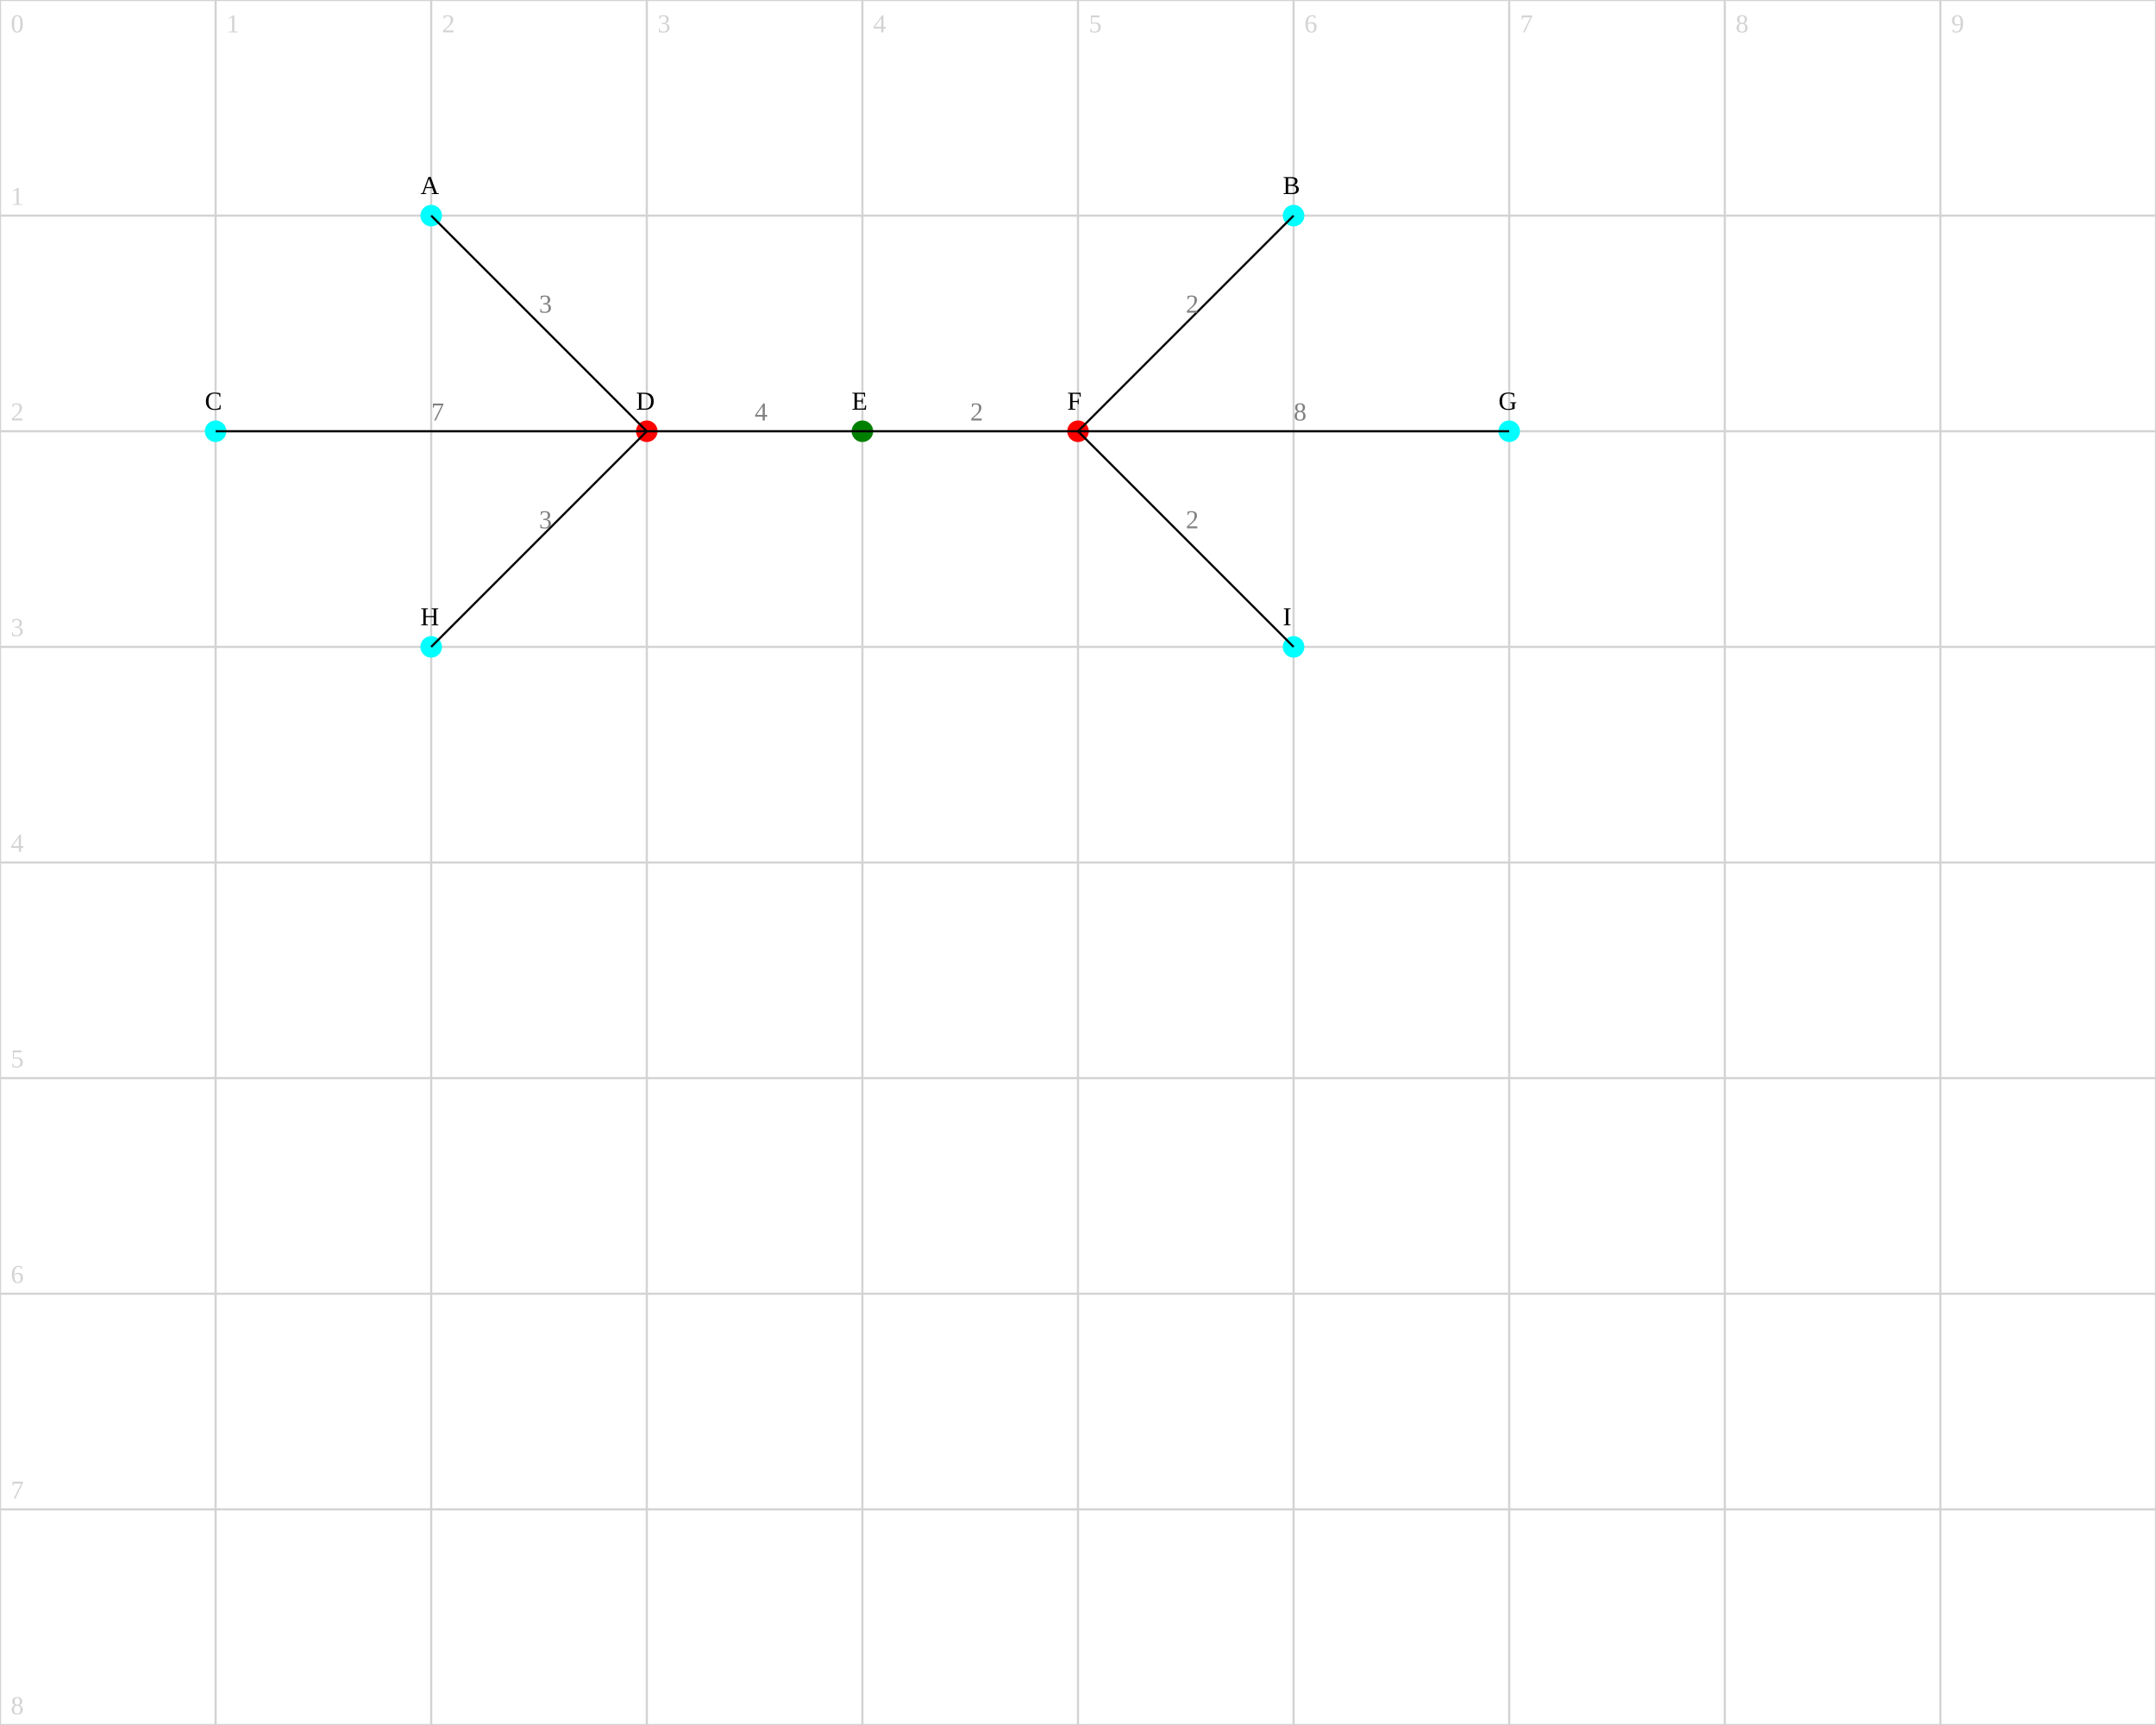
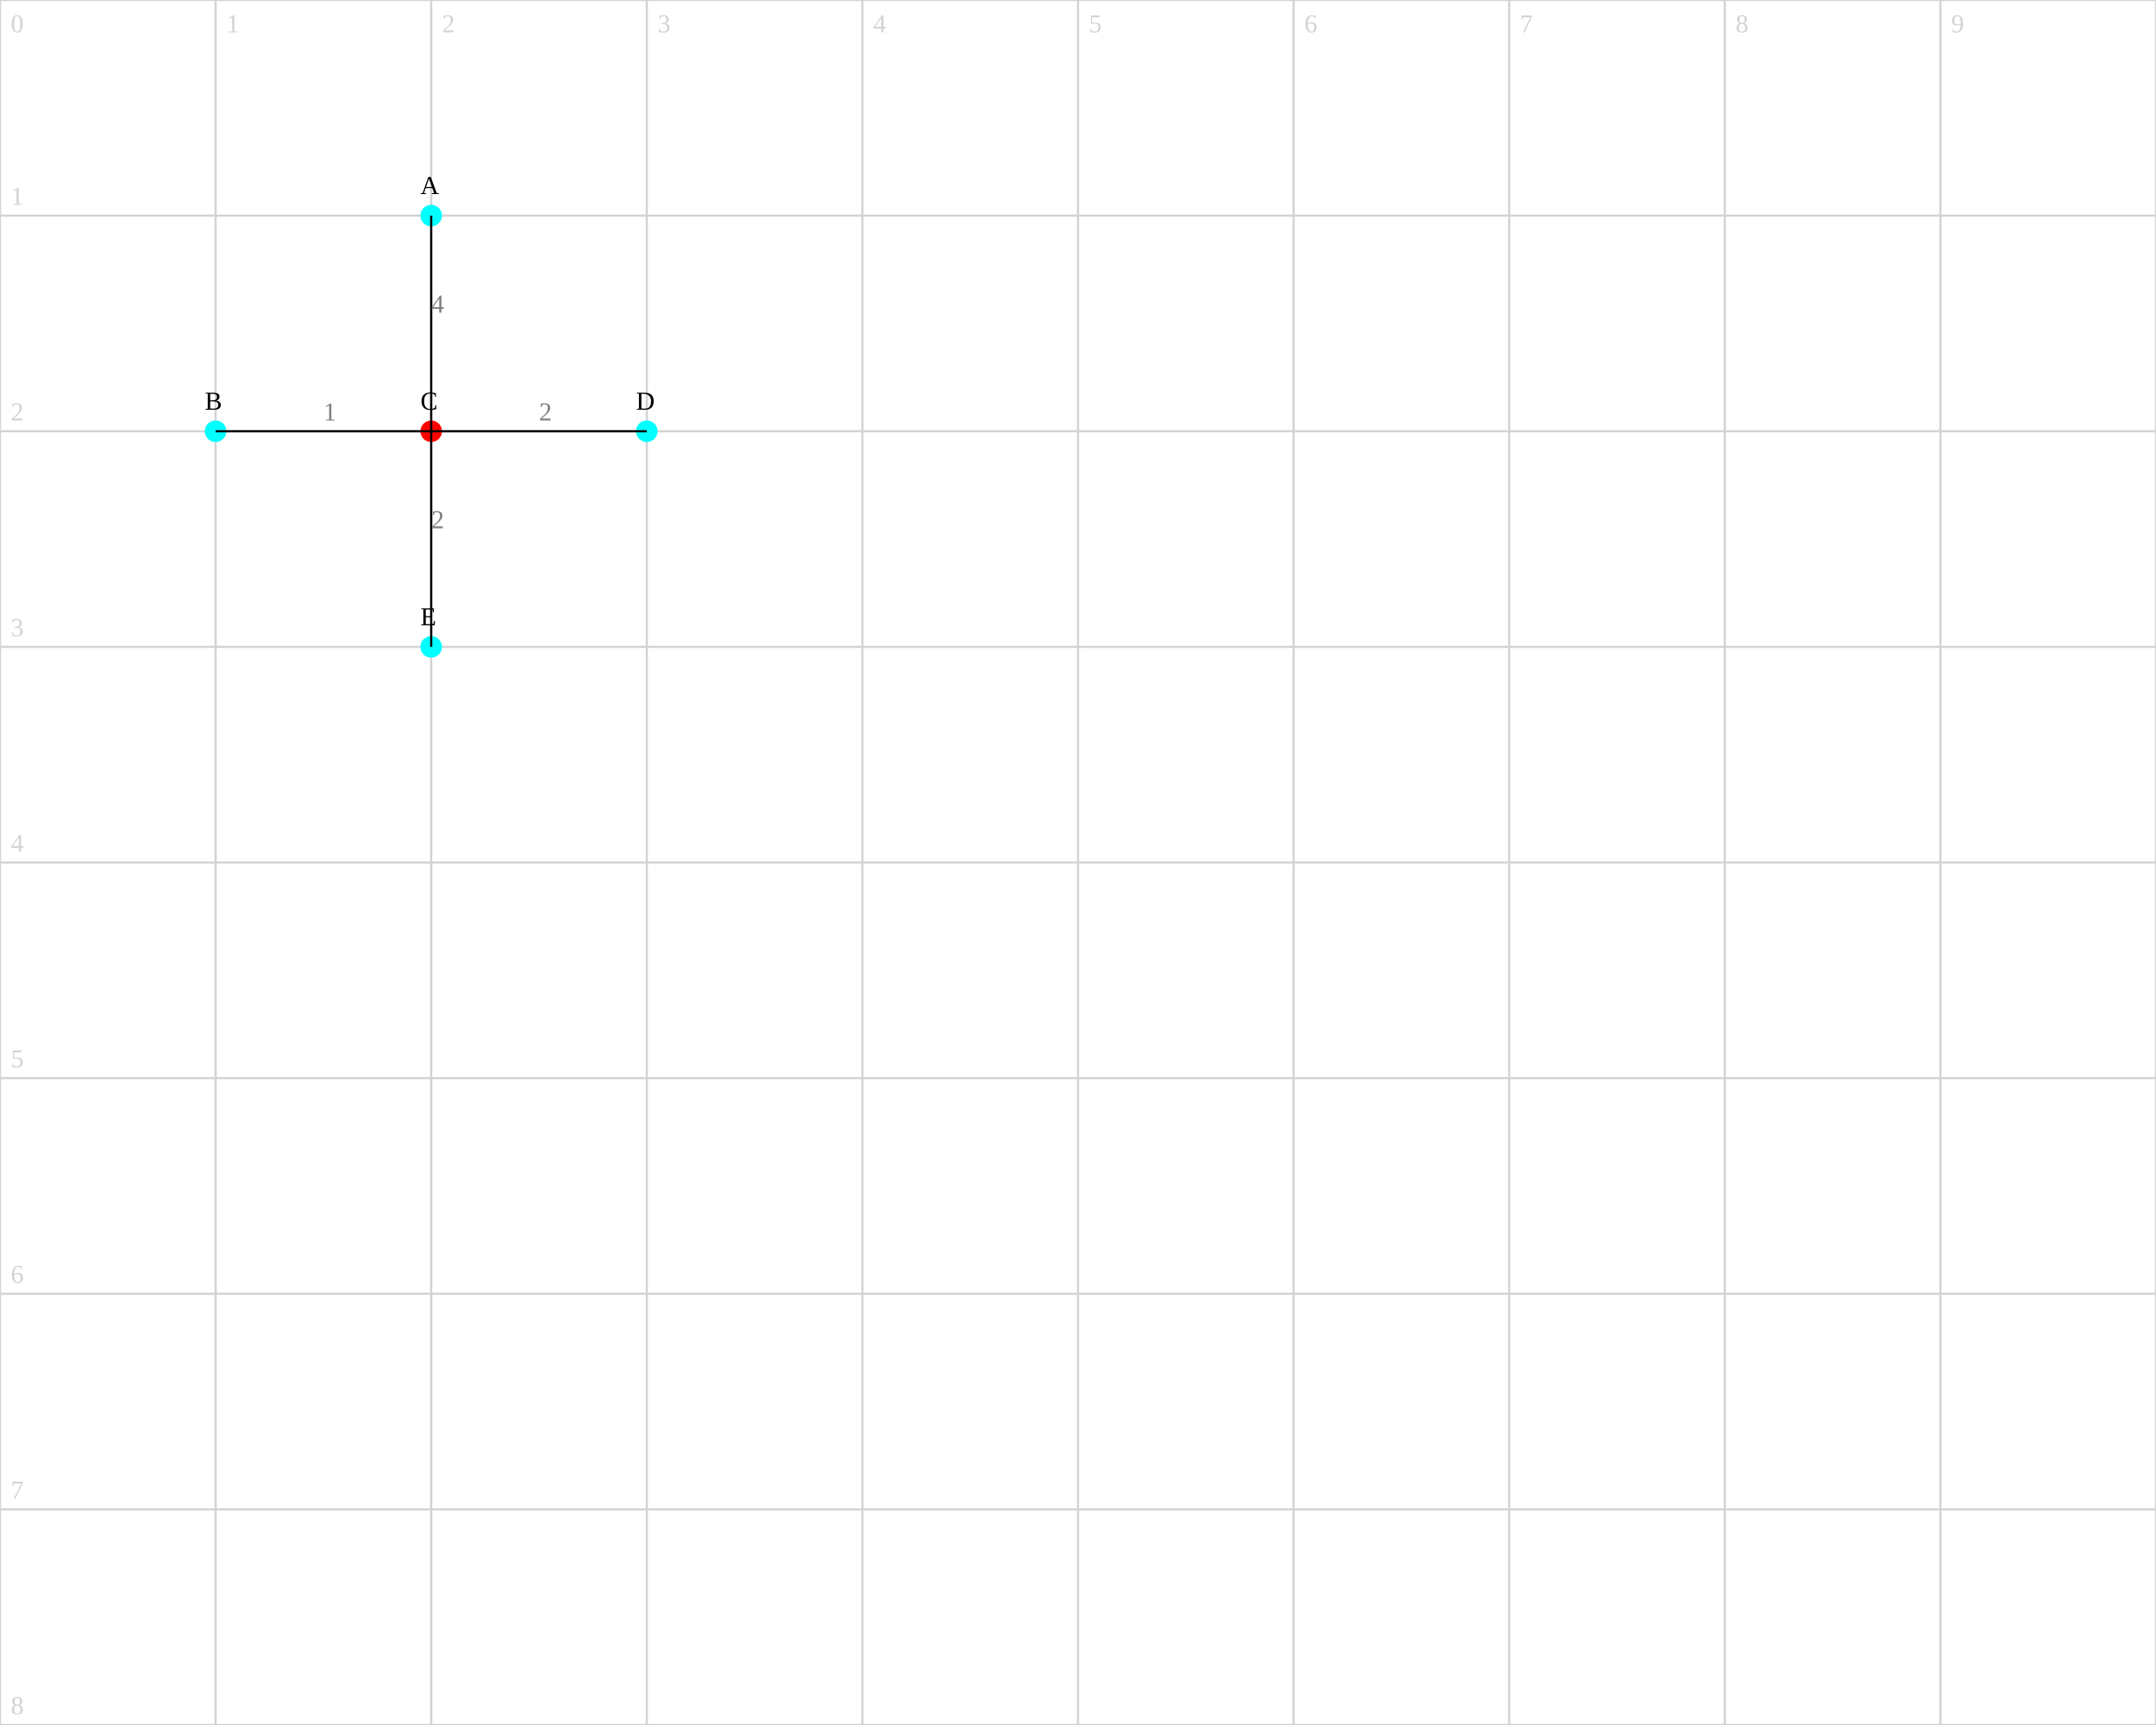
<svg xmlns="http://www.w3.org/2000/svg" version="1.1" width="1000" height="800">
  <line x1="0" y1="0" x2="1000" y2="0" stroke="lightgrey" />
  <text x="5" y="-5" fill="lightgrey">0</text>
  <line x1="0" y1="100" x2="1000" y2="100" stroke="lightgrey" />
  <text x="5" y="95" fill="lightgrey">1</text>
  <line x1="0" y1="200" x2="1000" y2="200" stroke="lightgrey" />
  <text x="5" y="195" fill="lightgrey">2</text>
  <line x1="0" y1="300" x2="1000" y2="300" stroke="lightgrey" />
  <text x="5" y="295" fill="lightgrey">3</text>
  <line x1="0" y1="400" x2="1000" y2="400" stroke="lightgrey" />
  <text x="5" y="395" fill="lightgrey">4</text>
  <line x1="0" y1="500" x2="1000" y2="500" stroke="lightgrey" />
  <text x="5" y="495" fill="lightgrey">5</text>
  <line x1="0" y1="600" x2="1000" y2="600" stroke="lightgrey" />
  <text x="5" y="595" fill="lightgrey">6</text>
  <line x1="0" y1="700" x2="1000" y2="700" stroke="lightgrey" />
  <text x="5" y="695" fill="lightgrey">7</text>
  <line x1="0" y1="800" x2="1000" y2="800" stroke="lightgrey" />
  <text x="5" y="795" fill="lightgrey">8</text>
  <line x1="0" y1="0" x2="0" y2="800" stroke="lightgrey" />
  <text x="5" y="15" fill="lightgrey">0</text>
  <line x1="100" y1="0" x2="100" y2="800" stroke="lightgrey" />
  <text x="105" y="15" fill="lightgrey">1</text>
  <line x1="200" y1="0" x2="200" y2="800" stroke="lightgrey" />
  <text x="205" y="15" fill="lightgrey">2</text>
  <line x1="300" y1="0" x2="300" y2="800" stroke="lightgrey" />
  <text x="305" y="15" fill="lightgrey">3</text>
  <line x1="400" y1="0" x2="400" y2="800" stroke="lightgrey" />
  <text x="405" y="15" fill="lightgrey">4</text>
  <line x1="500" y1="0" x2="500" y2="800" stroke="lightgrey" />
  <text x="505" y="15" fill="lightgrey">5</text>
  <line x1="600" y1="0" x2="600" y2="800" stroke="lightgrey" />
  <text x="605" y="15" fill="lightgrey">6</text>
  <line x1="700" y1="0" x2="700" y2="800" stroke="lightgrey" />
  <text x="705" y="15" fill="lightgrey">7</text>
  <line x1="800" y1="0" x2="800" y2="800" stroke="lightgrey" />
  <text x="805" y="15" fill="lightgrey">8</text>
  <line x1="900" y1="0" x2="900" y2="800" stroke="lightgrey" />
  <text x="905" y="15" fill="lightgrey">9</text>
  <line x1="1000" y1="0" x2="1000" y2="800" stroke="lightgrey" />
  <text x="1005" y="15" fill="lightgrey">10</text>
  <circle cx="200" cy="100" r="5" fill="cyan" />
  <text x="195" y="90" fill="black">A</text>
-   <circle cx="600" cy="100" r="5" fill="cyan" />
-   <text x="595" y="90" fill="black">B</text>
  <circle cx="100" cy="200" r="5" fill="cyan" />
-   <text x="95" y="190" fill="black">C</text>
-   <circle cx="300" cy="200" r="5" fill="red" />
+   <text x="95" y="190" fill="black">B</text>
+   <circle cx="200" cy="200" r="5" fill="red" />
+   <text x="195" y="190" fill="black">C</text>
+   <circle cx="300" cy="200" r="5" fill="cyan" />
  <text x="295" y="190" fill="black">D</text>
-   <circle cx="400" cy="200" r="5" fill="green" />
-   <text x="395" y="190" fill="black">E</text>
-   <circle cx="500" cy="200" r="5" fill="red" />
-   <text x="495" y="190" fill="black">F</text>
-   <circle cx="700" cy="200" r="5" fill="cyan" />
-   <text x="695" y="190" fill="black">G</text>
  <circle cx="200" cy="300" r="5" fill="cyan" />
-   <text x="195" y="290" fill="black">H</text>
-   <circle cx="600" cy="300" r="5" fill="cyan" />
-   <text x="595" y="290" fill="black">I</text>
-   <line x1="200" y1="100" x2="300" y2="200" stroke="black" />
-   <text x="250" y="145" fill="grey">3</text>
-   <line x1="600" y1="100" x2="500" y2="200" stroke="black" />
-   <text x="550" y="145" fill="grey">2</text>
-   <line x1="100" y1="200" x2="300" y2="200" stroke="black" />
-   <text x="200" y="195" fill="grey">7</text>
-   <line x1="300" y1="200" x2="400" y2="200" stroke="black" />
-   <text x="350" y="195" fill="grey">4</text>
-   <line x1="400" y1="200" x2="500" y2="200" stroke="black" />
-   <text x="450" y="195" fill="grey">2</text>
-   <line x1="500" y1="200" x2="700" y2="200" stroke="black" />
-   <text x="600" y="195" fill="grey">8</text>
-   <line x1="200" y1="300" x2="300" y2="200" stroke="black" />
-   <text x="250" y="245" fill="grey">3</text>
-   <line x1="600" y1="300" x2="500" y2="200" stroke="black" />
-   <text x="550" y="245" fill="grey">2</text>
+   <text x="195" y="290" fill="black">E</text>
+   <line x1="200" y1="100" x2="200" y2="200" stroke="black" />
+   <text x="200" y="145" fill="grey">4</text>
+   <line x1="100" y1="200" x2="200" y2="200" stroke="black" />
+   <text x="150" y="195" fill="grey">1</text>
+   <line x1="200" y1="200" x2="300" y2="200" stroke="black" />
+   <text x="250" y="195" fill="grey">2</text>
+   <line x1="200" y1="200" x2="200" y2="300" stroke="black" />
+   <text x="200" y="245" fill="grey">2</text>
</svg>
